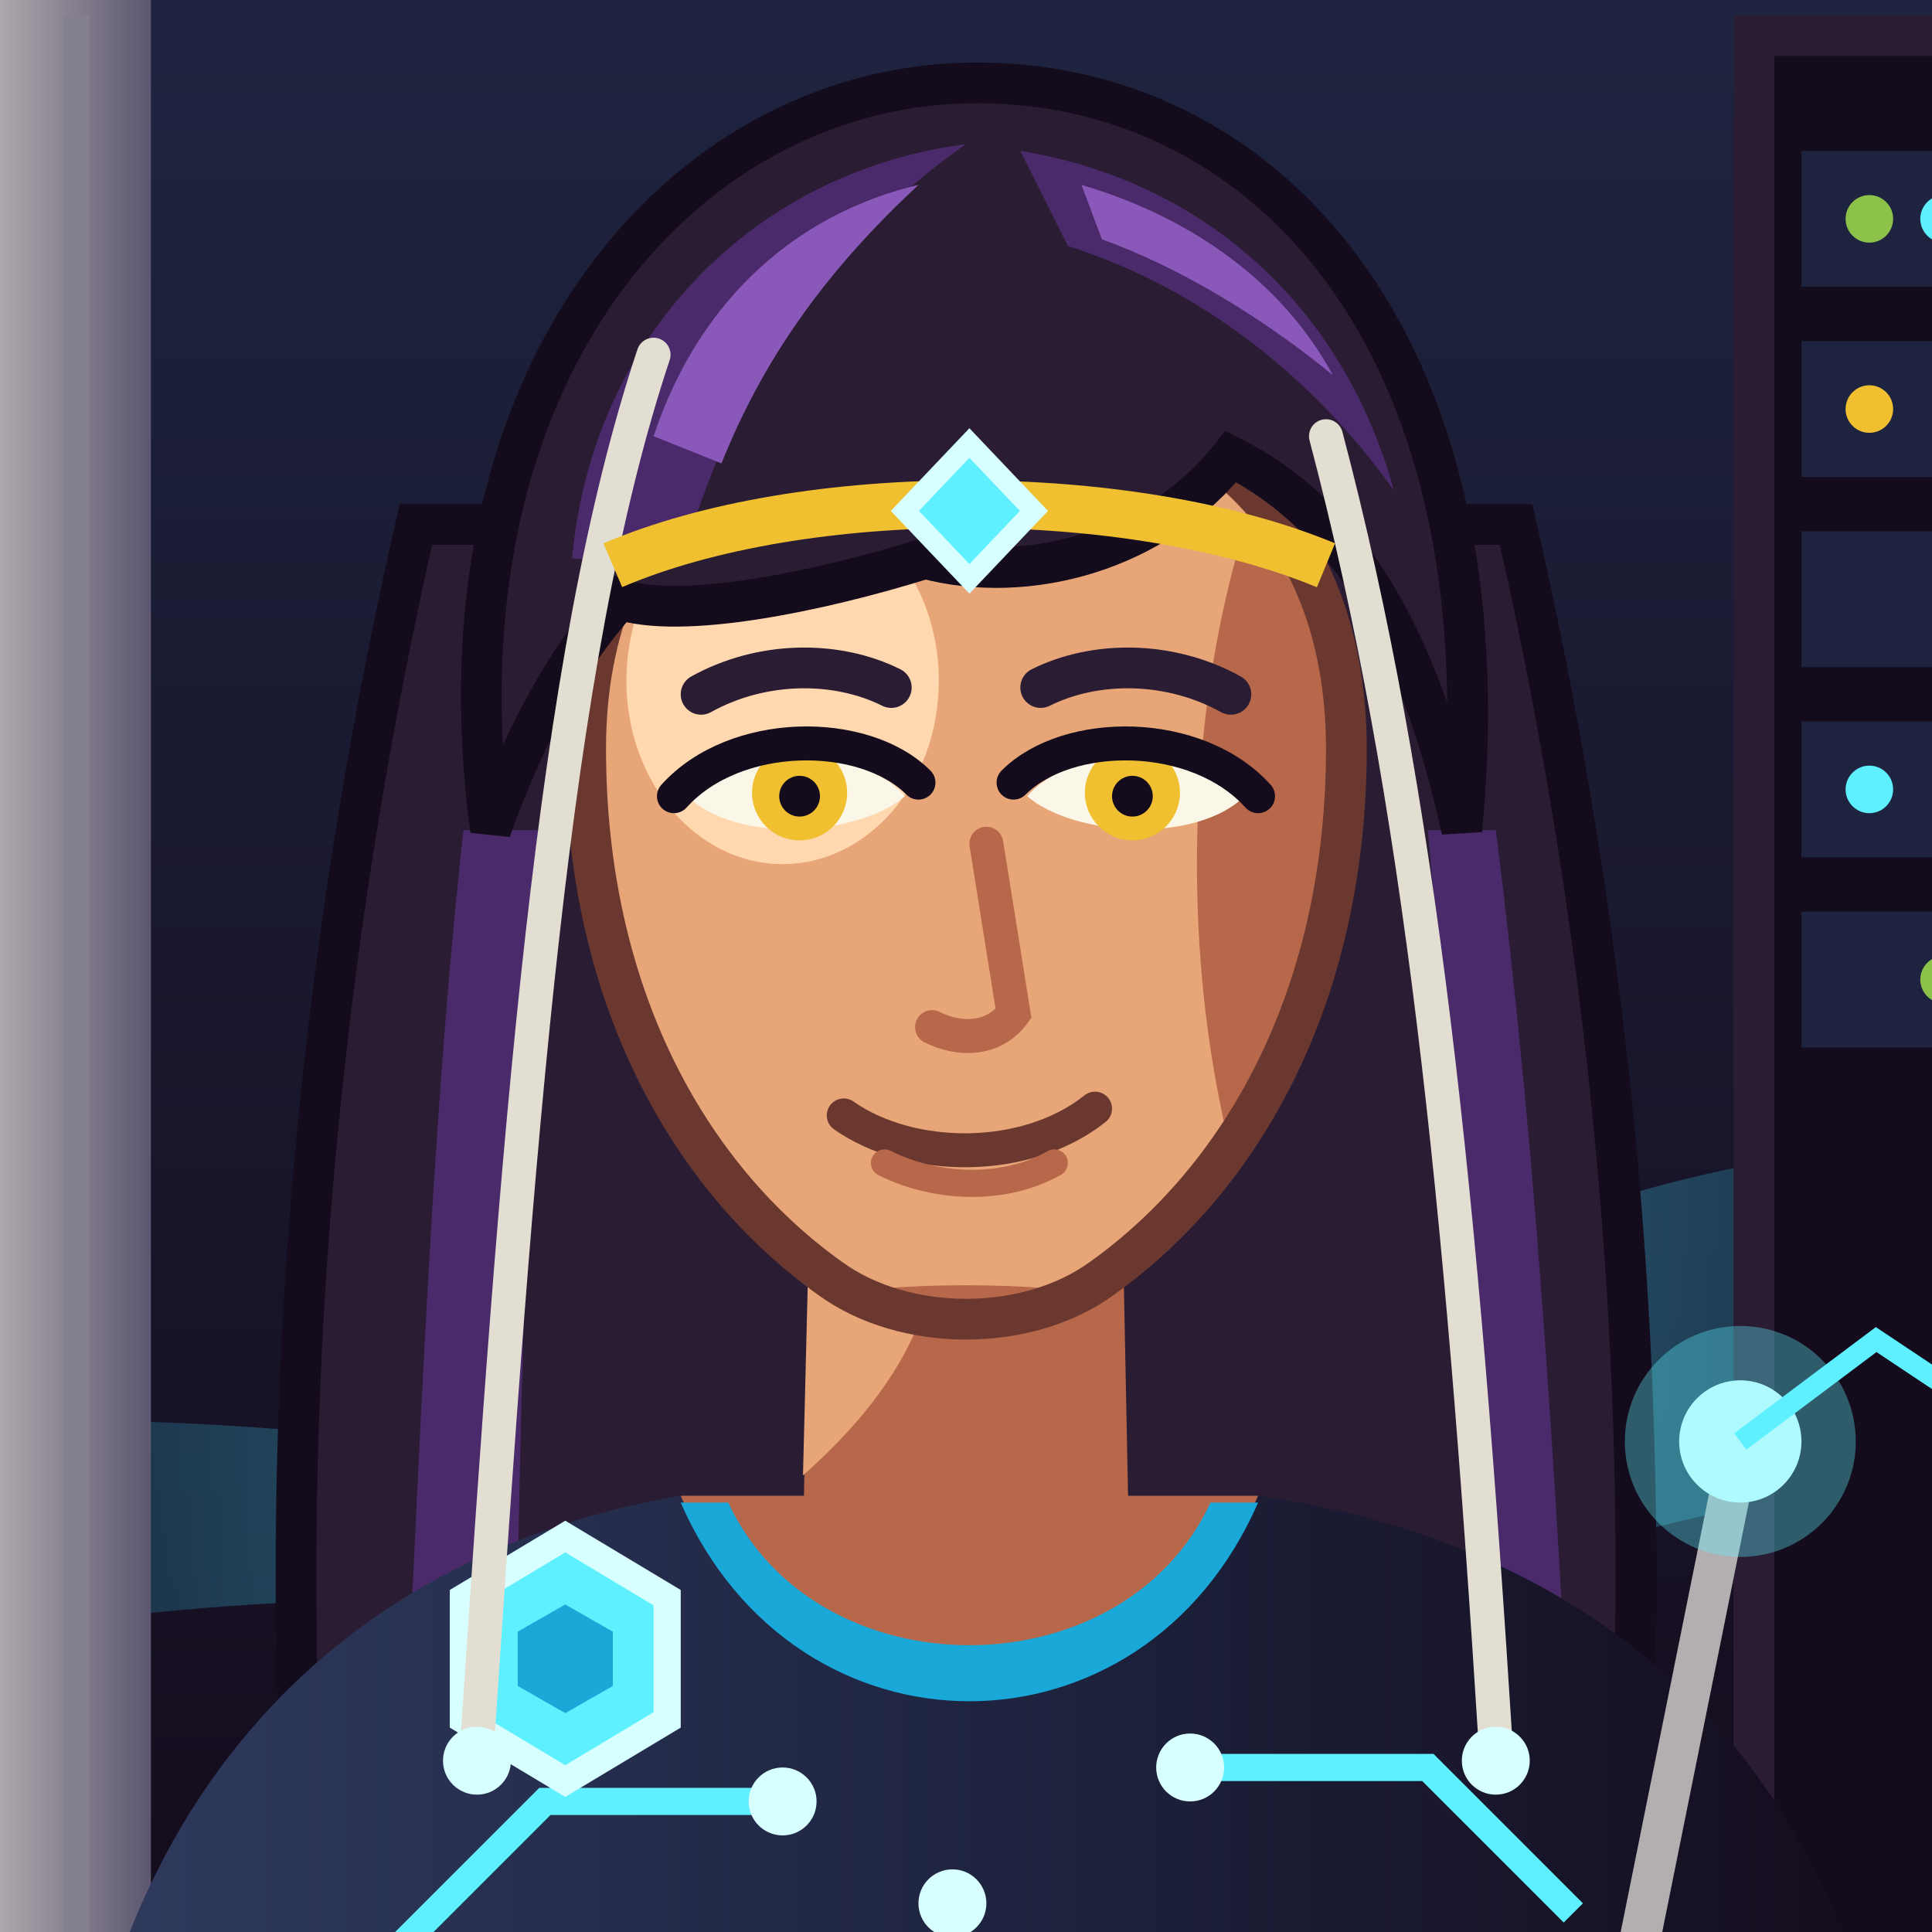
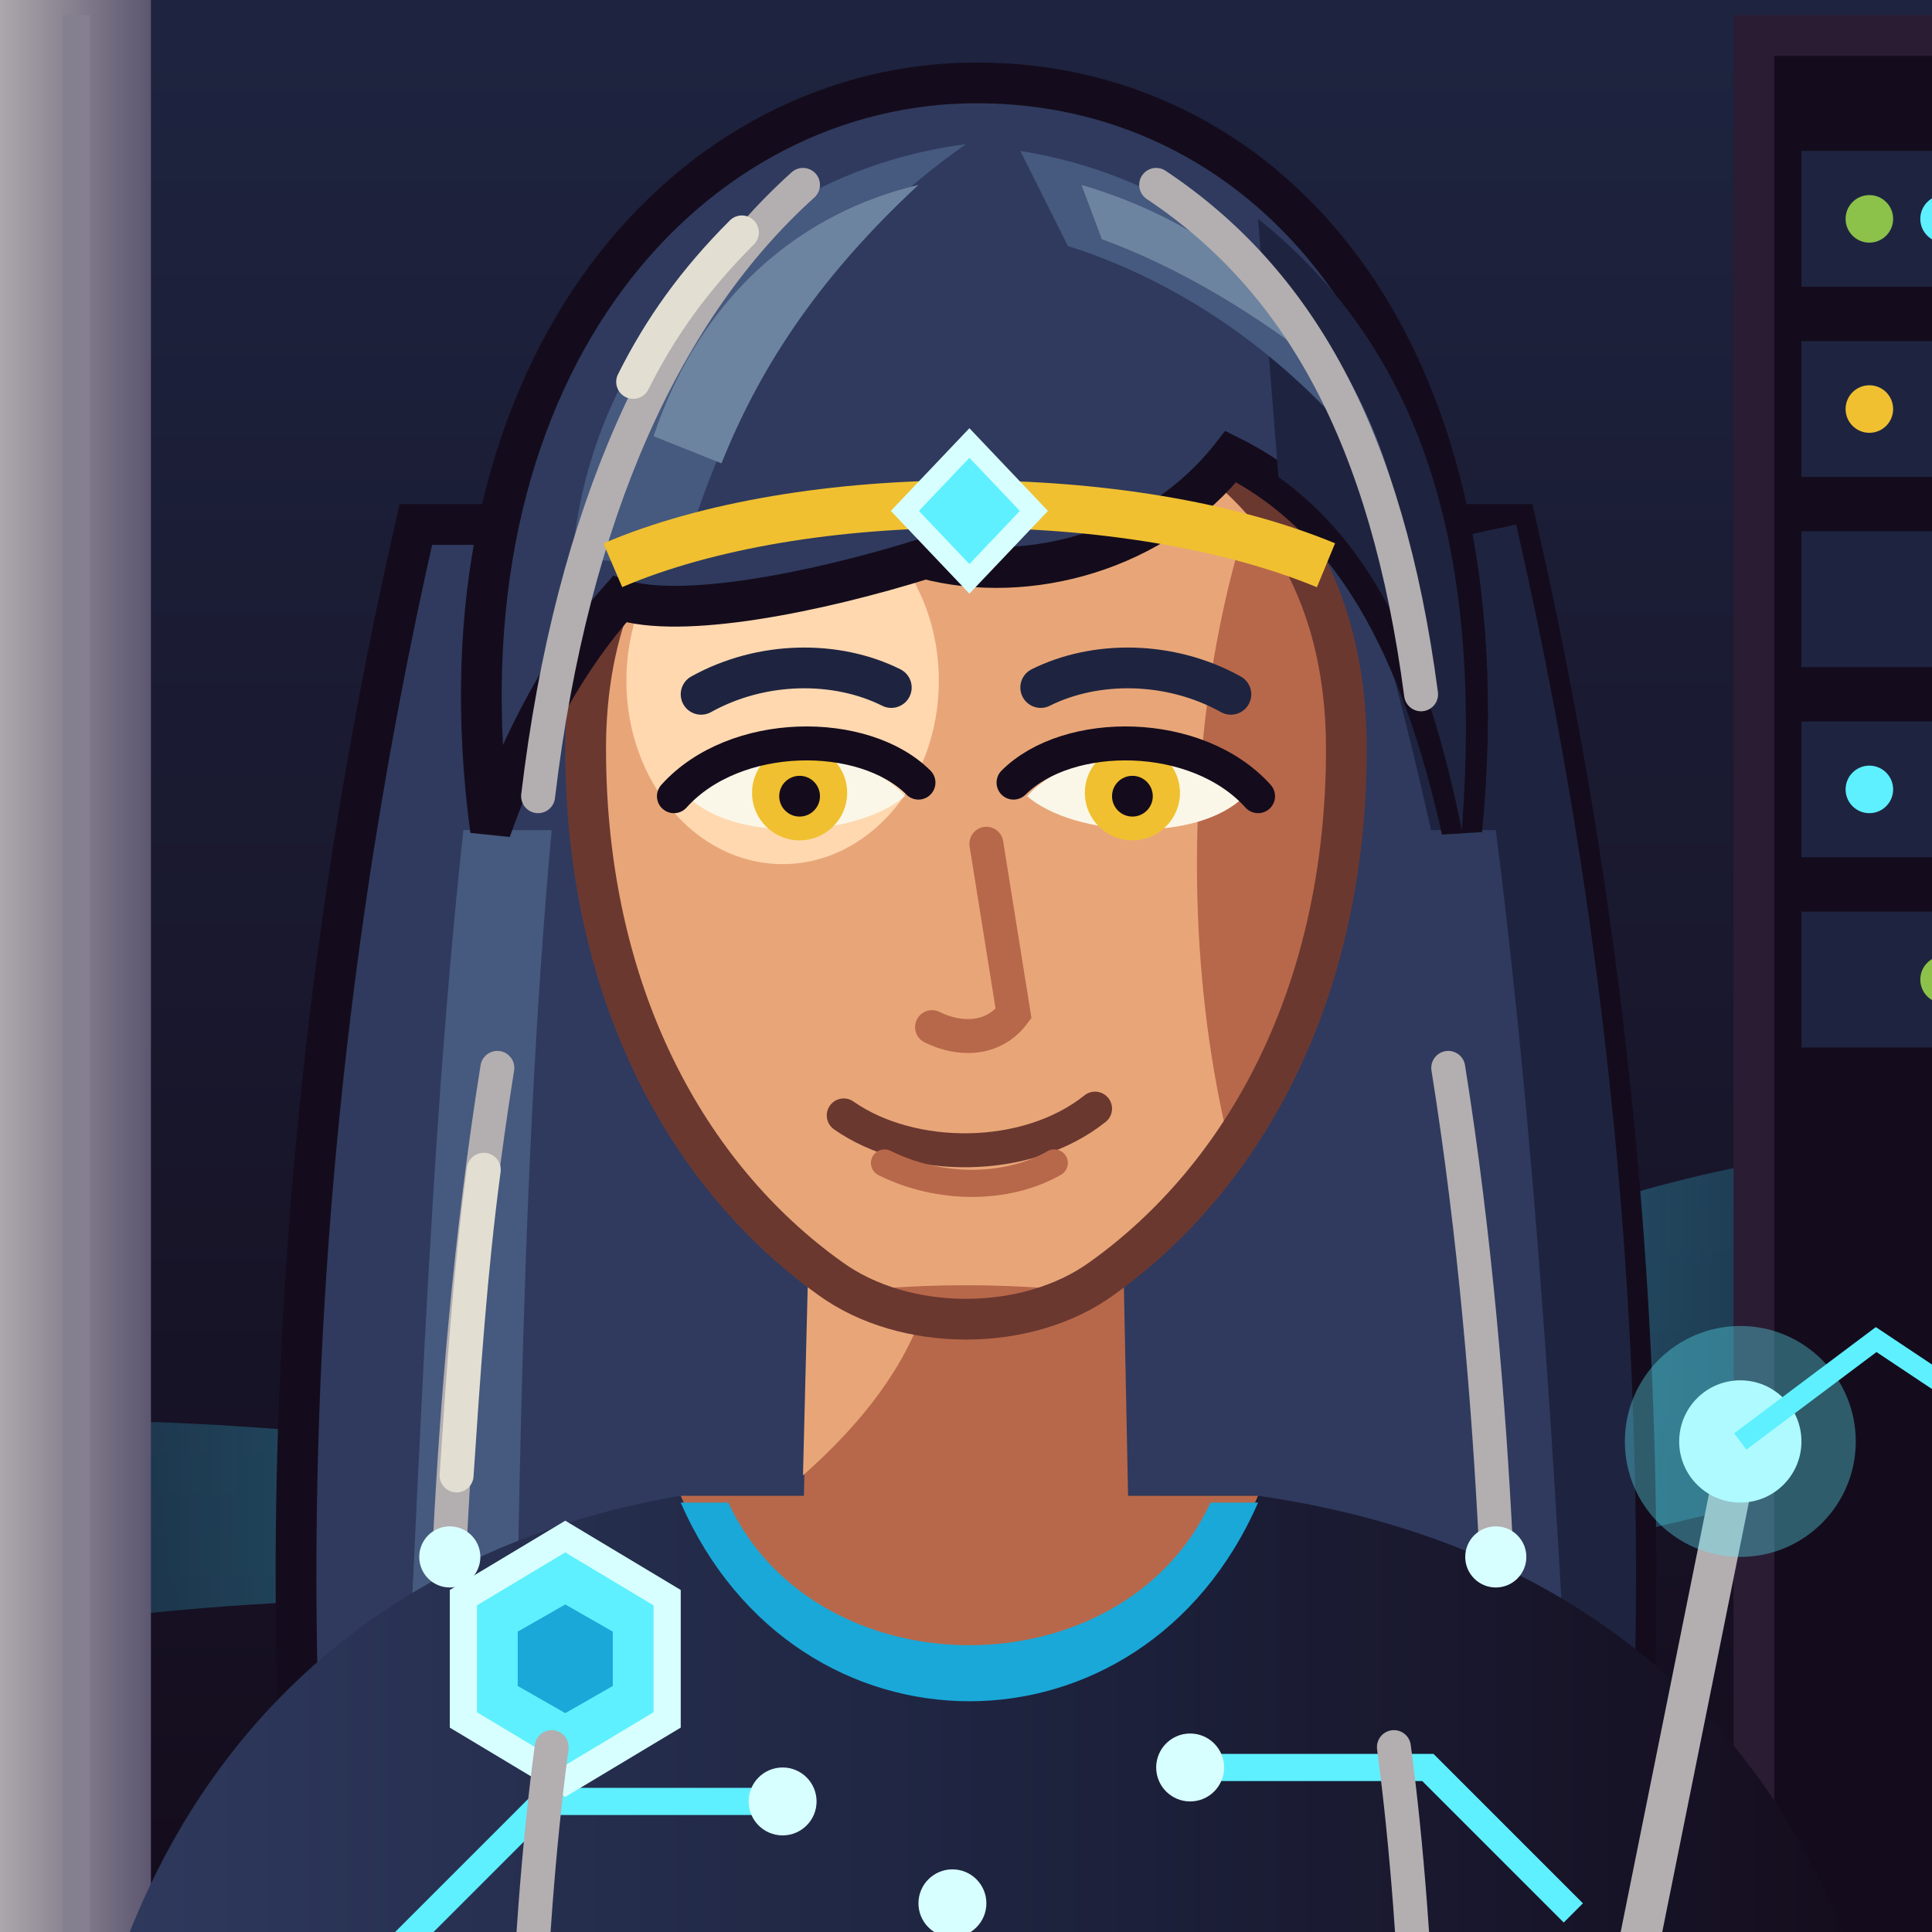
<svg xmlns="http://www.w3.org/2000/svg" width="768" height="768" viewBox="0 0 768 768">
  <defs>
    <linearGradient id="bg" x1="0" y1="0" x2="0" y2="1">
      <stop offset="0" stop-color="#1e2440" />
      <stop offset="1" stop-color="#140c1c" />
    </linearGradient>
    <linearGradient id="stream" x1="0" y1="0" x2="1" y2="0">
      <stop offset="0" stop-color="#1aa8d8" stop-opacity="0" />
      <stop offset="0.5" stop-color="#5ef0ff" stop-opacity="0.55" />
      <stop offset="1" stop-color="#1aa8d8" stop-opacity="0" />
    </linearGradient>
    <linearGradient id="col" x1="0" y1="0" x2="1" y2="0">
      <stop offset="0" stop-color="#e2dfd2" />
      <stop offset="0.6" stop-color="#b3aeb0" />
      <stop offset="1" stop-color="#5c5670" />
    </linearGradient>
    <clipPath id="face">
      <path d="M272 306 C 272 234, 322 198, 384 198 C 446 198, 496 234, 496 306 C 496 378, 466 432, 424 462 C 402 478, 366 478, 344 462 C 302 432, 272 378, 272 306 Z" />
    </clipPath>
    <linearGradient id="robe" x1="0" y1="0" x2="1" y2="0">
      <stop offset="0" stop-color="#2f3a5e" />
      <stop offset="0.5" stop-color="#1e2440" />
      <stop offset="1" stop-color="#140c1c" />
    </linearGradient>
    <radialGradient id="iris" cx="0.4" cy="0.35" r="0.7">
      <stop offset="0" stop-color="#fff27a" />
      <stop offset="0.6" stop-color="#f0c030" />
      <stop offset="1" stop-color="#b07818" />
    </radialGradient>
  </defs>
  <rect width="768" height="768" fill="url(#bg)" />
  <g transform="translate(384 330) scale(1.35) translate(-384 -330)">
    <path d="M0 520 C 180 470, 300 560, 470 480 S 700 420, 768 450 L 768 520 C 640 500, 560 560, 420 560 S 160 540, 0 590 Z" fill="url(#stream)" />
    <rect x="24" y="0" width="120" height="768" fill="url(#col)" />
    <rect x="10" y="40" width="148" height="26" fill="#e2dfd2" />
    <rect x="10" y="66" width="148" height="10" fill="#85808f" />
    <g fill="#85808f">
      <rect x="46" y="90" width="10" height="678" />
      <rect x="82" y="90" width="10" height="678" />
      <rect x="118" y="90" width="8" height="678" />
    </g>
    <path d="M60 200 l 18 40 l -12 30 l 22 50" stroke="#3b3552" stroke-width="7" fill="none" />
    <rect x="610" y="90" width="150" height="678" fill="#2a1d33" />
    <rect x="622" y="102" width="126" height="666" fill="#140c1c" />
    <g fill="#1e2440">
      <rect x="630" y="130" width="110" height="40" />
      <rect x="630" y="186" width="110" height="40" />
      <rect x="630" y="242" width="110" height="40" />
      <rect x="630" y="298" width="110" height="40" />
      <rect x="630" y="354" width="110" height="40" />
    </g>
    <g>
      <circle cx="650" cy="150" r="7" fill="#8cc24a" />
      <circle cx="672" cy="150" r="7" fill="#5ef0ff" />
      <circle cx="650" cy="206" r="7" fill="#f0c030" />
      <circle cx="694" cy="262" r="7" fill="#8cc24a" />
      <circle cx="650" cy="318" r="7" fill="#5ef0ff" />
      <circle cx="672" cy="374" r="7" fill="#8cc24a" />
    </g>
-     <path d="M222 240 C 190 380, 176 540, 196 704 L 572 704 C 592 540, 578 380, 546 240 Z" fill="#2a1d33" stroke="#140c1c" stroke-width="12" />
-     <path d="M236 330 C 224 440, 222 560, 214 690 L 250 690 C 252 560, 252 440, 262 330 Z" fill="#4a2a6a" />
-     <path d="M520 330 C 530 440, 536 560, 548 690 L 566 690 C 560 560, 554 440, 540 330 Z" fill="#4a2a6a" />
+     <path d="M222 240 C 190 380, 176 540, 196 704 L 572 704 C 592 540, 578 380, 546 240 Z" fill="#2f3a5e" stroke="#140c1c" stroke-width="12" />
+     <path d="M500 250 C 540 380, 556 540, 560 700 L 572 704 C 592 540, 578 380, 546 240 Z" fill="#1e2440" />
+     <path d="M236 330 C 224 440, 222 560, 214 690 L 250 690 C 252 560, 252 440, 262 330 Z" fill="#46597e" />
+     <path d="M520 330 C 530 440, 536 560, 548 690 L 566 690 C 560 560, 554 440, 540 330 Z" fill="#2f3a5e" />
    <g transform="translate(0 -44)">
      <path d="M120 768 C 140 620, 240 580, 300 570 L 470 570 C 540 580, 640 620, 660 768 Z" fill="url(#robe)" />
      <path d="M300 570 C 330 640, 440 640, 470 570" fill="#b8684a" />
      <path d="M300 572 C 334 650, 436 650, 470 572 L 456 572 C 430 628, 340 628, 314 572 Z" fill="#1aa8d8" />
      <g stroke="#5ef0ff" stroke-width="8" fill="none" stroke-linecap="square">
        <path d="M220 700 L 260 660 L 330 660" />
        <path d="M560 690 L 520 650 L 450 650" />
        <path d="M380 690 L 380 768" />
      </g>
      <g fill="#d8ffff">
        <circle cx="330" cy="660" r="10" />
        <circle cx="450" cy="650" r="10" />
        <circle cx="380" cy="690" r="10" />
      </g>
      <polygon points="236,600 266,582 296,600 296,636 266,654 236,636" fill="#5ef0ff" stroke="#d8ffff" stroke-width="8" />
      <polygon points="252,610 266,602 280,610 280,626 266,634 252,626" fill="#1aa8d8" />
    </g>
    <path d="M338 440 L 336 540 C 364 558, 406 558, 432 540 L 430 440 Z" fill="#b8684a" />
    <path d="M338 440 L 336 520 C 354 504, 366 488, 372 470 Z" fill="#e8a678" />
    <g clip-path="url(#face)">
      <rect x="240" y="180" width="300" height="320" fill="#e8a678" />
      <ellipse cx="548" cy="340" rx="96" ry="190" fill="#b8684a" />
      <ellipse cx="384" cy="508" rx="120" ry="44" fill="#b8684a" />
      <ellipse cx="330" cy="286" rx="46" ry="54" fill="#ffd8b0" />
    </g>
    <path d="M272 306 C 272 234, 322 198, 384 198 C 446 198, 496 234, 496 306 C 496 378, 466 432, 424 462 C 402 478, 366 478, 344 462 C 302 432, 272 378, 272 306 Z" fill="none" stroke="#6b3830" stroke-width="12" />
-     <path d="M244 330 C 226 196, 300 112, 384 110 C 470 108, 544 184, 530 330 C 518 276, 498 238, 462 220 C 440 248, 402 258, 372 250 C 340 260, 300 268, 282 262 C 266 280, 254 302, 244 330 Z" fill="#2a1d33" stroke="#140c1c" stroke-width="12" />
-     <path d="M268 250 C 274 184, 322 136, 384 128 C 344 156, 316 196, 300 252 Z" fill="#4a2a6a" />
-     <path d="M292 214 C 306 172, 336 148, 370 140 C 342 166, 324 192, 312 222 Z" fill="#8a58b8" />
-     <path d="M400 130 C 450 138, 494 172, 510 230 C 486 196, 452 170, 414 158 Z" fill="#4a2a6a" />
-     <path d="M418 140 C 452 150, 478 170, 492 196 C 470 178, 446 164, 424 156 Z" fill="#8a58b8" />
+     <path d="M244 330 C 226 196, 300 112, 384 110 C 470 108, 544 184, 530 330 C 518 276, 498 238, 462 220 C 440 248, 402 258, 372 250 C 340 260, 300 268, 282 262 C 266 280, 254 302, 244 330 Z" fill="#2f3a5e" stroke="#140c1c" stroke-width="12" />
+     <path d="M470 150 C 520 190, 536 250, 530 330 C 520 280, 504 246, 476 226 Z" fill="#1e2440" />
+     <path d="M268 250 C 274 184, 322 136, 384 128 C 344 156, 316 196, 300 252 Z" fill="#46597e" />
+     <path d="M292 214 C 306 172, 336 148, 370 140 C 342 166, 324 192, 312 222 Z" fill="#6c84a0" />
+     <path d="M400 130 C 450 138, 494 172, 510 230 C 486 196, 452 170, 414 158 Z" fill="#46597e" />
+     <path d="M418 140 C 452 150, 478 170, 492 196 C 470 178, 446 164, 424 156 Z" fill="#6c84a0" />
+     <g stroke="#b3aeb0" stroke-width="10" fill="none" stroke-linecap="round">
+       <path d="M336 140 C 296 176, 268 236, 258 320" />
+       <path d="M246 400 C 238 450, 234 500, 232 540" />
+       <path d="M262 600 C 258 630, 256 660, 254 700" />
+       <path d="M440 140 C 482 168, 508 214, 518 290" />
+       <path d="M526 400 C 534 450, 538 500, 540 540" />
+       <path d="M510 600 C 514 630, 516 660, 518 700" />
+     </g>
    <g stroke="#e2dfd2" stroke-width="10" fill="none" stroke-linecap="round">
-       <path d="M292 190 C 262 280, 252 420, 240 600" />
-       <path d="M490 214 C 518 320, 530 440, 540 600" />
+       <path d="M318 154 C 304 168, 294 182, 286 198" />
+       <path d="M242 430 C 238 460, 236 490, 234 520" />
    </g>
    <g fill="#d8ffff">
-       <circle cx="240" cy="604" r="10" />
-       <circle cx="540" cy="604" r="10" />
+       <circle cx="232" cy="544" r="9" />
+       <circle cx="540" cy="544" r="9" />
    </g>
    <path d="M280 252 C 336 228, 432 228, 490 252" stroke="#f0c030" stroke-width="14" fill="none" />
    <polygon points="385,216 404,236 385,256 366,236" fill="#5ef0ff" stroke="#d8ffff" stroke-width="6" />
-     <path d="M306 290 C 324 280, 346 280, 362 288" stroke="#2a1d33" stroke-width="12" fill="none" stroke-linecap="round" />
-     <path d="M406 288 C 422 280, 444 280, 462 290" stroke="#2a1d33" stroke-width="12" fill="none" stroke-linecap="round" />
+     <path d="M306 290 C 324 280, 346 280, 362 288" stroke="#1e2440" stroke-width="12" fill="none" stroke-linecap="round" />
+     <path d="M406 288 C 422 280, 444 280, 462 290" stroke="#1e2440" stroke-width="12" fill="none" stroke-linecap="round" />
    <path d="M302 320 C 316 304, 352 304, 366 320 C 352 332, 316 334, 302 320 Z" fill="#fbf7e8" />
    <path d="M402 320 C 416 304, 452 304, 466 320 C 452 334, 416 332, 402 320 Z" fill="#fbf7e8" />
    <circle cx="335" cy="319" r="14" fill="#f0c030" />
    <circle cx="433" cy="319" r="14" fill="#f0c030" />
    <circle cx="335" cy="320" r="6" fill="#140c1c" />
    <circle cx="433" cy="320" r="6" fill="#140c1c" />
    <path d="M298 320 C 316 300, 354 300, 370 316" stroke="#140c1c" stroke-width="10" fill="none" stroke-linecap="round" />
    <path d="M398 316 C 414 300, 452 300, 470 320" stroke="#140c1c" stroke-width="10" fill="none" stroke-linecap="round" />
    <path d="M390 334 L 398 384 C 392 392, 382 392, 374 388" stroke="#b8684a" stroke-width="10" fill="none" stroke-linecap="round" />
    <path d="M348 414 C 368 428, 402 428, 422 412" stroke="#6b3830" stroke-width="10" fill="none" stroke-linecap="round" />
    <path d="M360 428 C 376 436, 396 436, 410 428" stroke="#b8684a" stroke-width="8" fill="none" stroke-linecap="round" />
    <path d="M560 768 L 610 520" stroke="#b3aeb0" stroke-width="12" />
    <circle cx="612" cy="510" r="18" fill="#d8ffff" />
    <circle cx="612" cy="510" r="34" fill="#5ef0ff" opacity="0.35" />
    <path d="M612 510 l 40 -30 l 30 20 l 30 -40" stroke="#5ef0ff" stroke-width="6" fill="none" />
  </g>
</svg>
